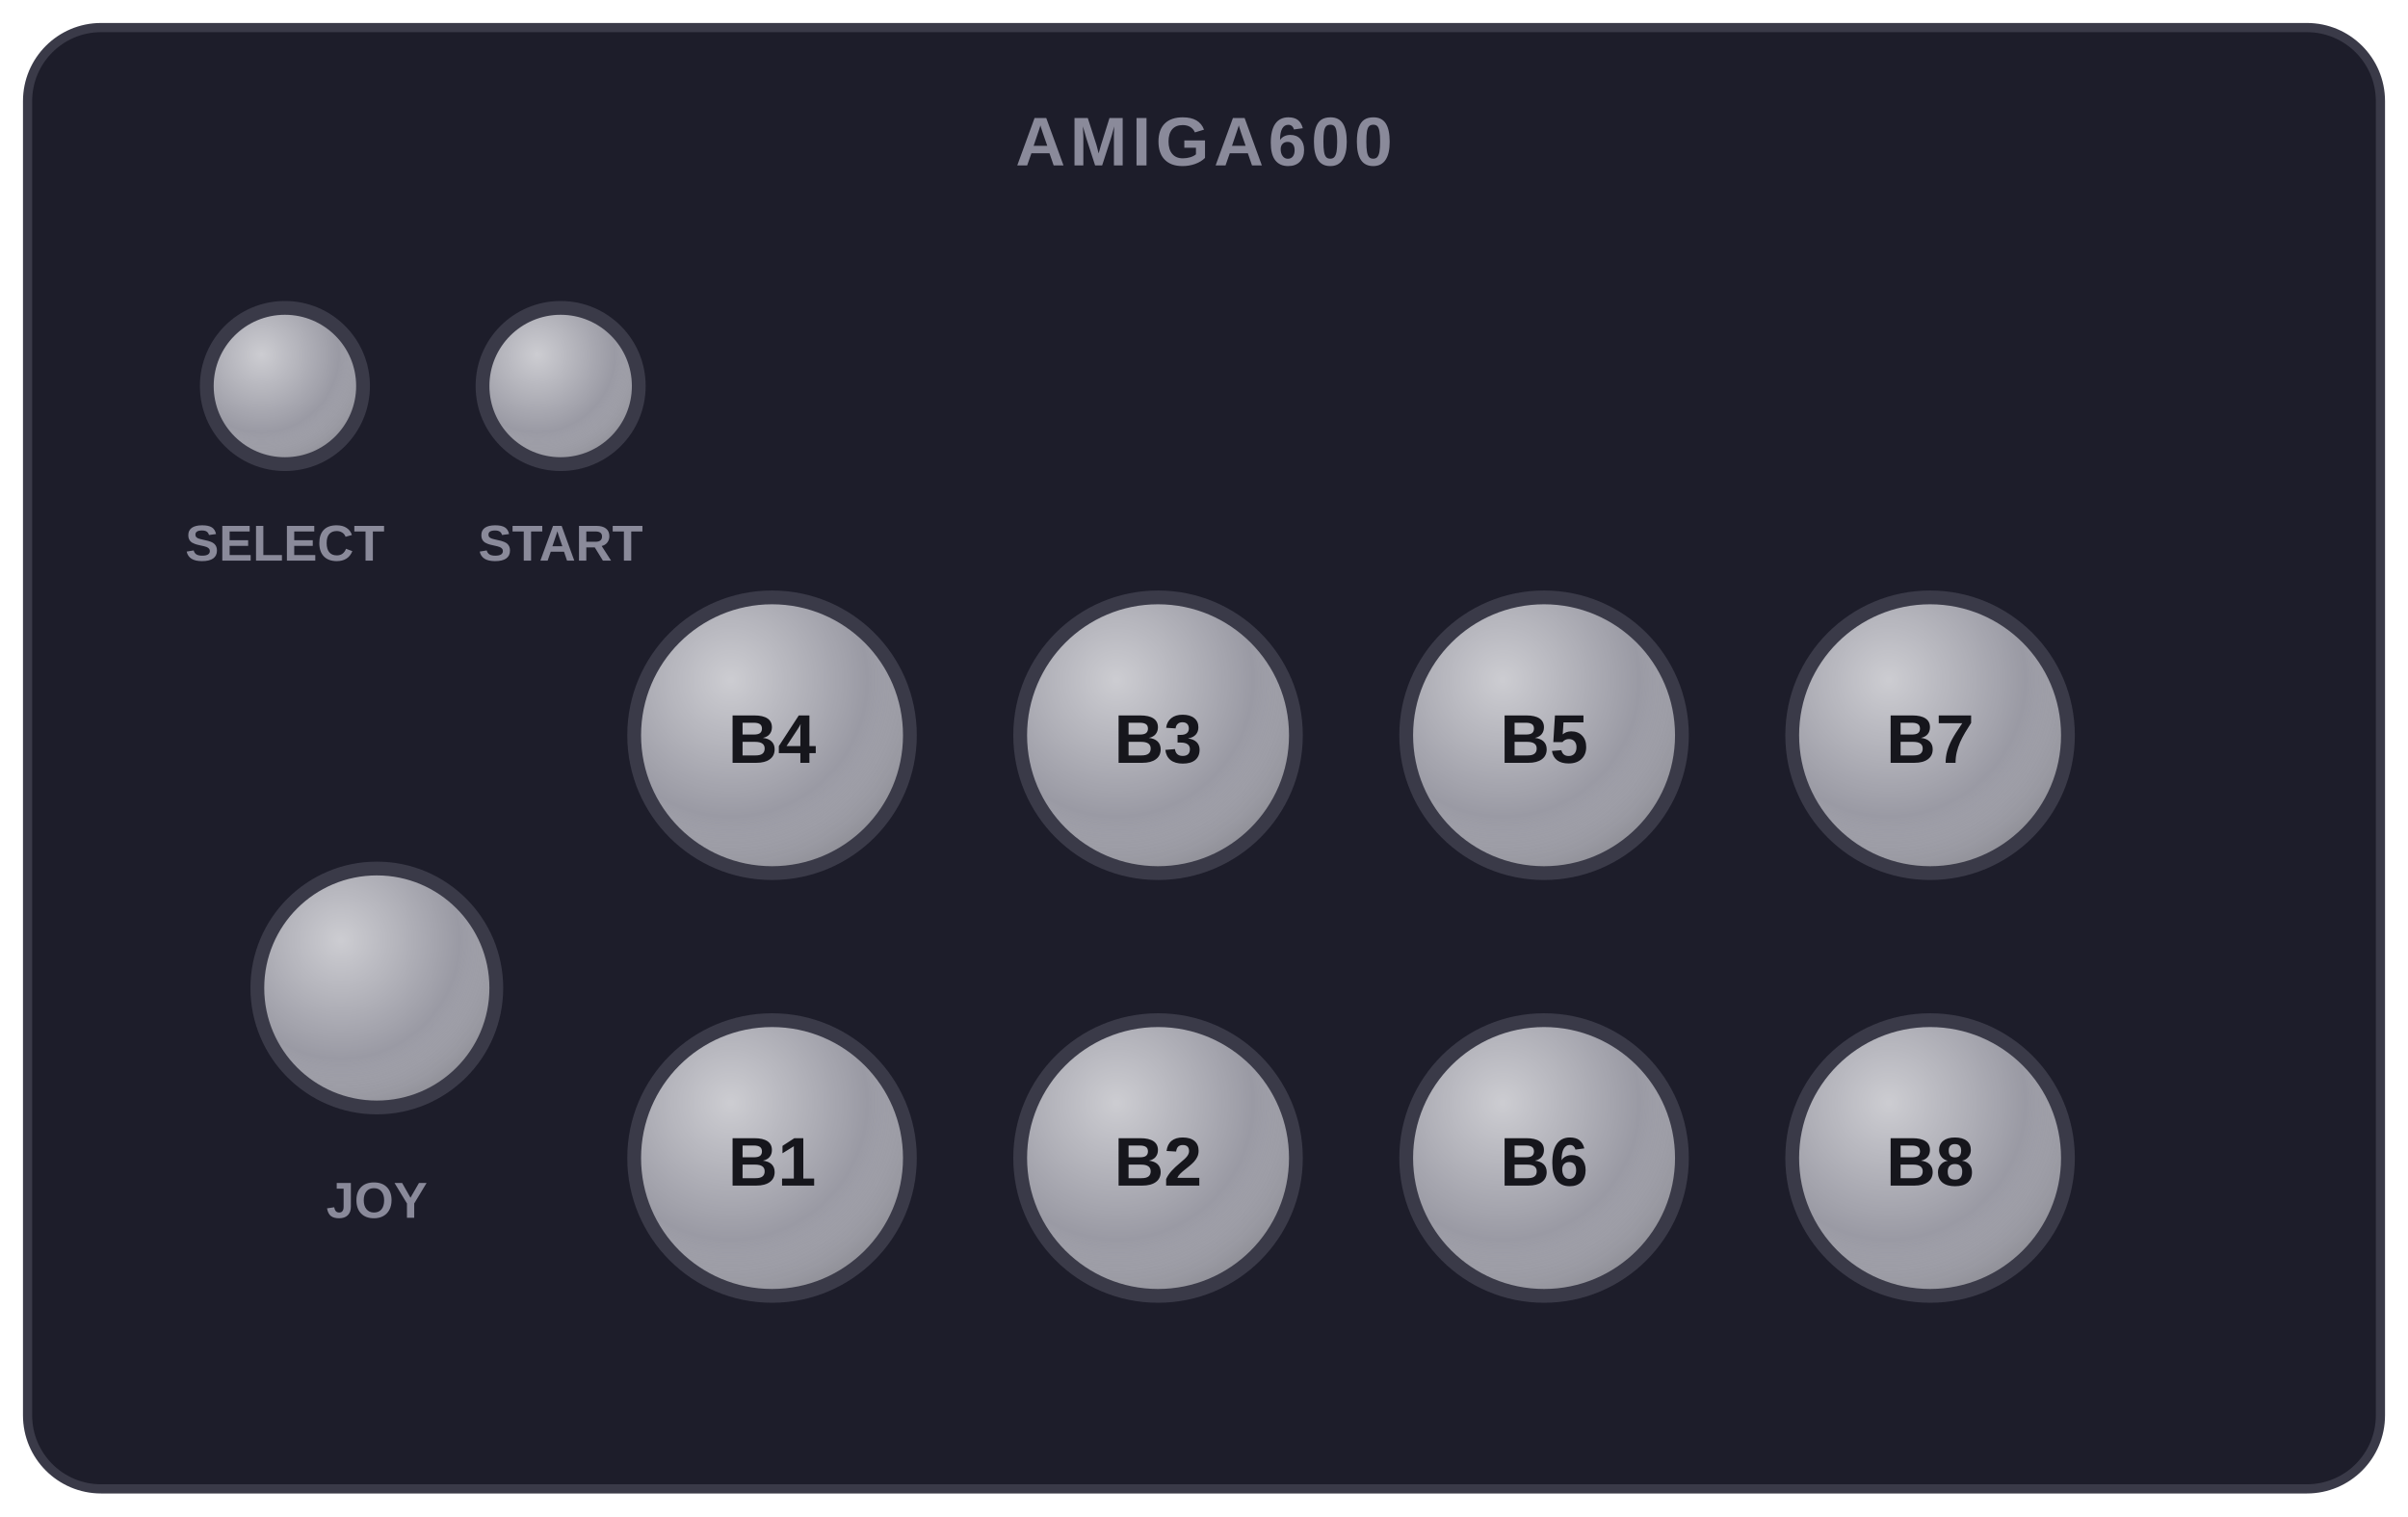
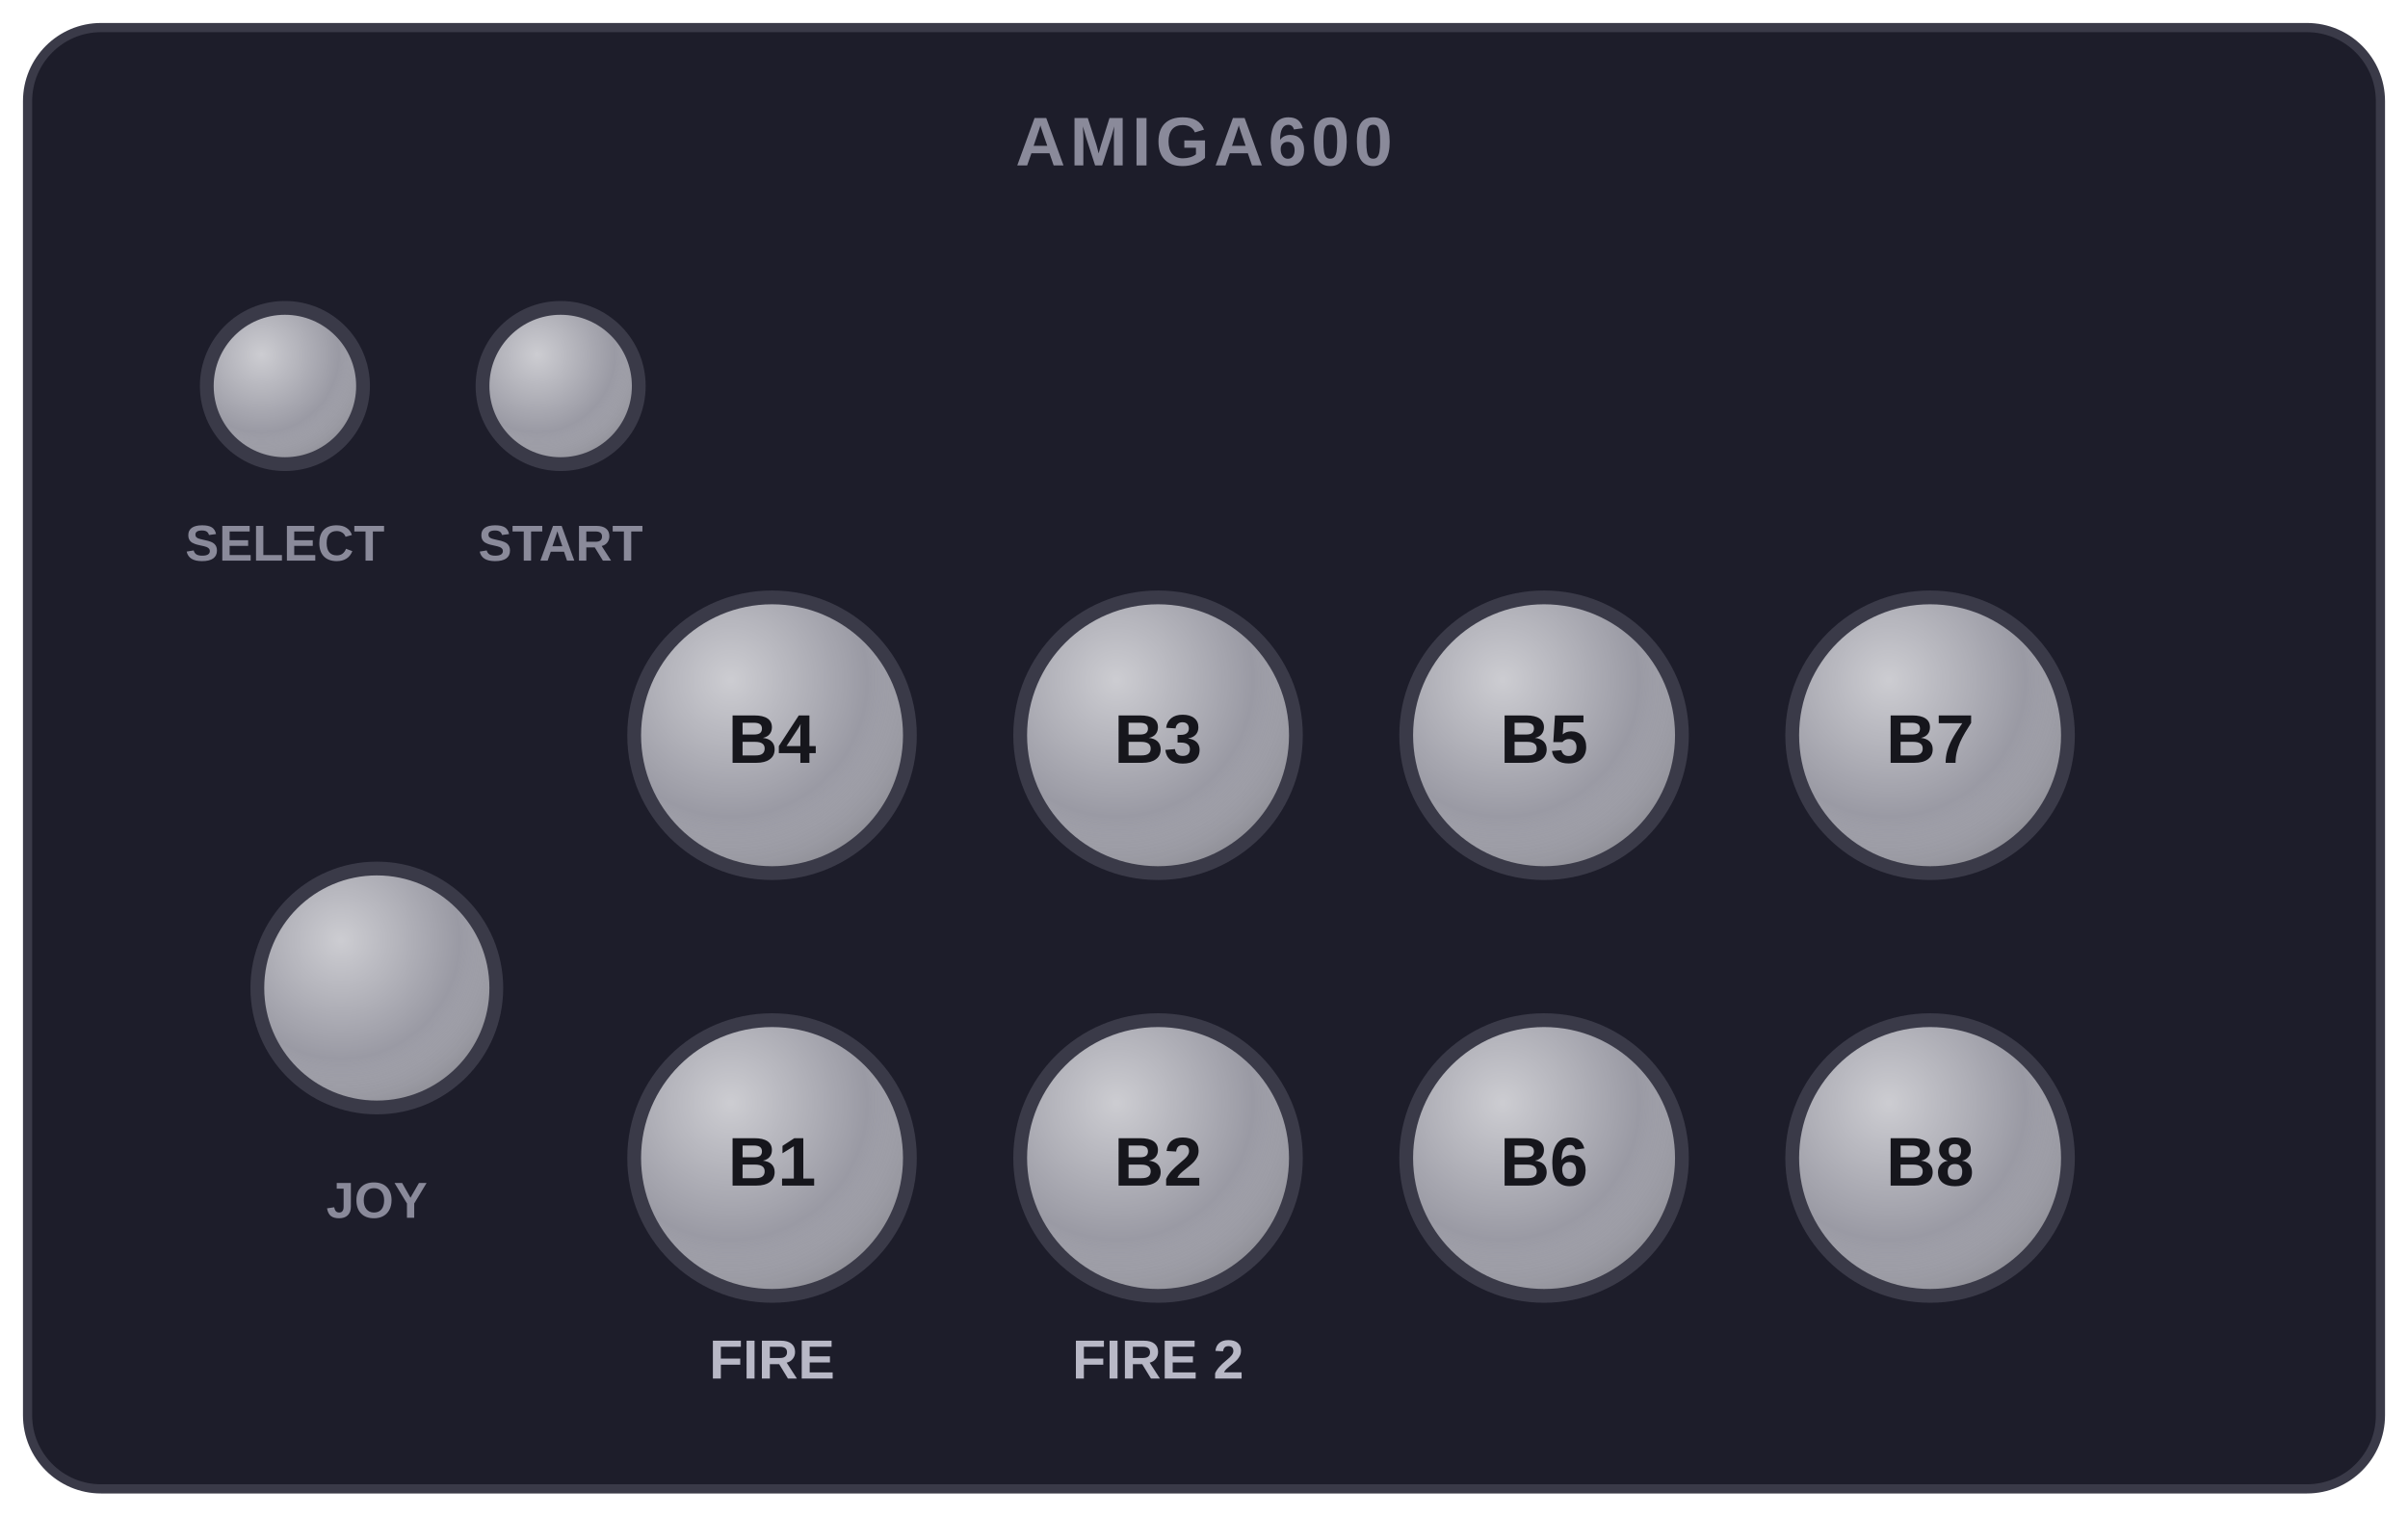
<svg xmlns="http://www.w3.org/2000/svg" viewBox="0 0 524 330" font-family="Segoe UI, Arial, sans-serif">
  <defs>
    <radialGradient id="dome" cx="0.35" cy="0.3" r="0.9">
      <stop offset="0" stop-color="#ffffff" stop-opacity="0.5" />
      <stop offset="0.55" stop-color="#ffffff" stop-opacity="0" />
      <stop offset="1" stop-color="#000000" stop-opacity="0.35" />
    </radialGradient>
  </defs>
  <rect x="6" y="6" width="512" height="318" rx="16" fill="#1d1d2a" stroke="#3a3a48" stroke-width="2" />
  <text x="262" y="36" text-anchor="middle" fill="#8a8a9a" font-size="15" font-weight="bold" letter-spacing="1">AMIGA600</text>
  <circle cx="62" cy="84" r="17" fill="#9a9aa4" />
  <circle cx="62" cy="84" r="17" fill="url(#dome)" />
  <circle cx="62" cy="84" r="17" fill="none" stroke="#3a3a48" stroke-width="3" />
  <text x="62" y="122" text-anchor="middle" fill="#8a8a9a" font-size="11" font-weight="bold">SELECT</text>
  <circle cx="122" cy="84" r="17" fill="#9a9aa4" />
  <circle cx="122" cy="84" r="17" fill="url(#dome)" />
  <circle cx="122" cy="84" r="17" fill="none" stroke="#3a3a48" stroke-width="3" />
  <text x="122" y="122" text-anchor="middle" fill="#8a8a9a" font-size="11" font-weight="bold">START</text>
  <circle cx="82" cy="215" r="26" fill="#9a9aa4" />
  <circle cx="82" cy="215" r="26" fill="url(#dome)" />
  <circle cx="82" cy="215" r="26" fill="none" stroke="#3a3a48" stroke-width="3" />
  <text x="82" y="265" text-anchor="middle" fill="#8a8a9a" font-size="11" font-weight="bold">JOY</text>
  <circle cx="168" cy="160" r="30" fill="#9a9aa4" />
  <circle cx="168" cy="160" r="30" fill="url(#dome)" />
  <circle cx="168" cy="160" r="30" fill="none" stroke="#3a3a48" stroke-width="3" />
  <text x="168" y="166" text-anchor="middle" fill="#16161c" font-size="15" font-weight="bold">B4</text>
  <circle cx="252" cy="160" r="30" fill="#9a9aa4" />
  <circle cx="252" cy="160" r="30" fill="url(#dome)" />
  <circle cx="252" cy="160" r="30" fill="none" stroke="#3a3a48" stroke-width="3" />
  <text x="252" y="166" text-anchor="middle" fill="#16161c" font-size="15" font-weight="bold">B3</text>
  <circle cx="336" cy="160" r="30" fill="#9a9aa4" />
  <circle cx="336" cy="160" r="30" fill="url(#dome)" />
  <circle cx="336" cy="160" r="30" fill="none" stroke="#3a3a48" stroke-width="3" />
  <text x="336" y="166" text-anchor="middle" fill="#16161c" font-size="15" font-weight="bold">B5</text>
  <circle cx="420" cy="160" r="30" fill="#9a9aa4" />
  <circle cx="420" cy="160" r="30" fill="url(#dome)" />
  <circle cx="420" cy="160" r="30" fill="none" stroke="#3a3a48" stroke-width="3" />
  <text x="420" y="166" text-anchor="middle" fill="#16161c" font-size="15" font-weight="bold">B7</text>
  <circle cx="168" cy="252" r="30" fill="#9a9aa4" />
  <circle cx="168" cy="252" r="30" fill="url(#dome)" />
  <circle cx="168" cy="252" r="30" fill="none" stroke="#3a3a48" stroke-width="3" />
  <text x="168" y="258" text-anchor="middle" fill="#16161c" font-size="15" font-weight="bold">B1</text>
+   <text x="168" y="300" text-anchor="middle" fill="#b8b8c6" font-size="12" font-weight="bold">FIRE</text>
  <circle cx="252" cy="252" r="30" fill="#9a9aa4" />
  <circle cx="252" cy="252" r="30" fill="url(#dome)" />
  <circle cx="252" cy="252" r="30" fill="none" stroke="#3a3a48" stroke-width="3" />
  <text x="252" y="258" text-anchor="middle" fill="#16161c" font-size="15" font-weight="bold">B2</text>
+   <text x="252" y="300" text-anchor="middle" fill="#b8b8c6" font-size="12" font-weight="bold">FIRE 2</text>
  <circle cx="336" cy="252" r="30" fill="#9a9aa4" />
  <circle cx="336" cy="252" r="30" fill="url(#dome)" />
  <circle cx="336" cy="252" r="30" fill="none" stroke="#3a3a48" stroke-width="3" />
  <text x="336" y="258" text-anchor="middle" fill="#16161c" font-size="15" font-weight="bold">B6</text>
  <circle cx="420" cy="252" r="30" fill="#9a9aa4" />
  <circle cx="420" cy="252" r="30" fill="url(#dome)" />
  <circle cx="420" cy="252" r="30" fill="none" stroke="#3a3a48" stroke-width="3" />
  <text x="420" y="258" text-anchor="middle" fill="#16161c" font-size="15" font-weight="bold">B8</text>
</svg>
